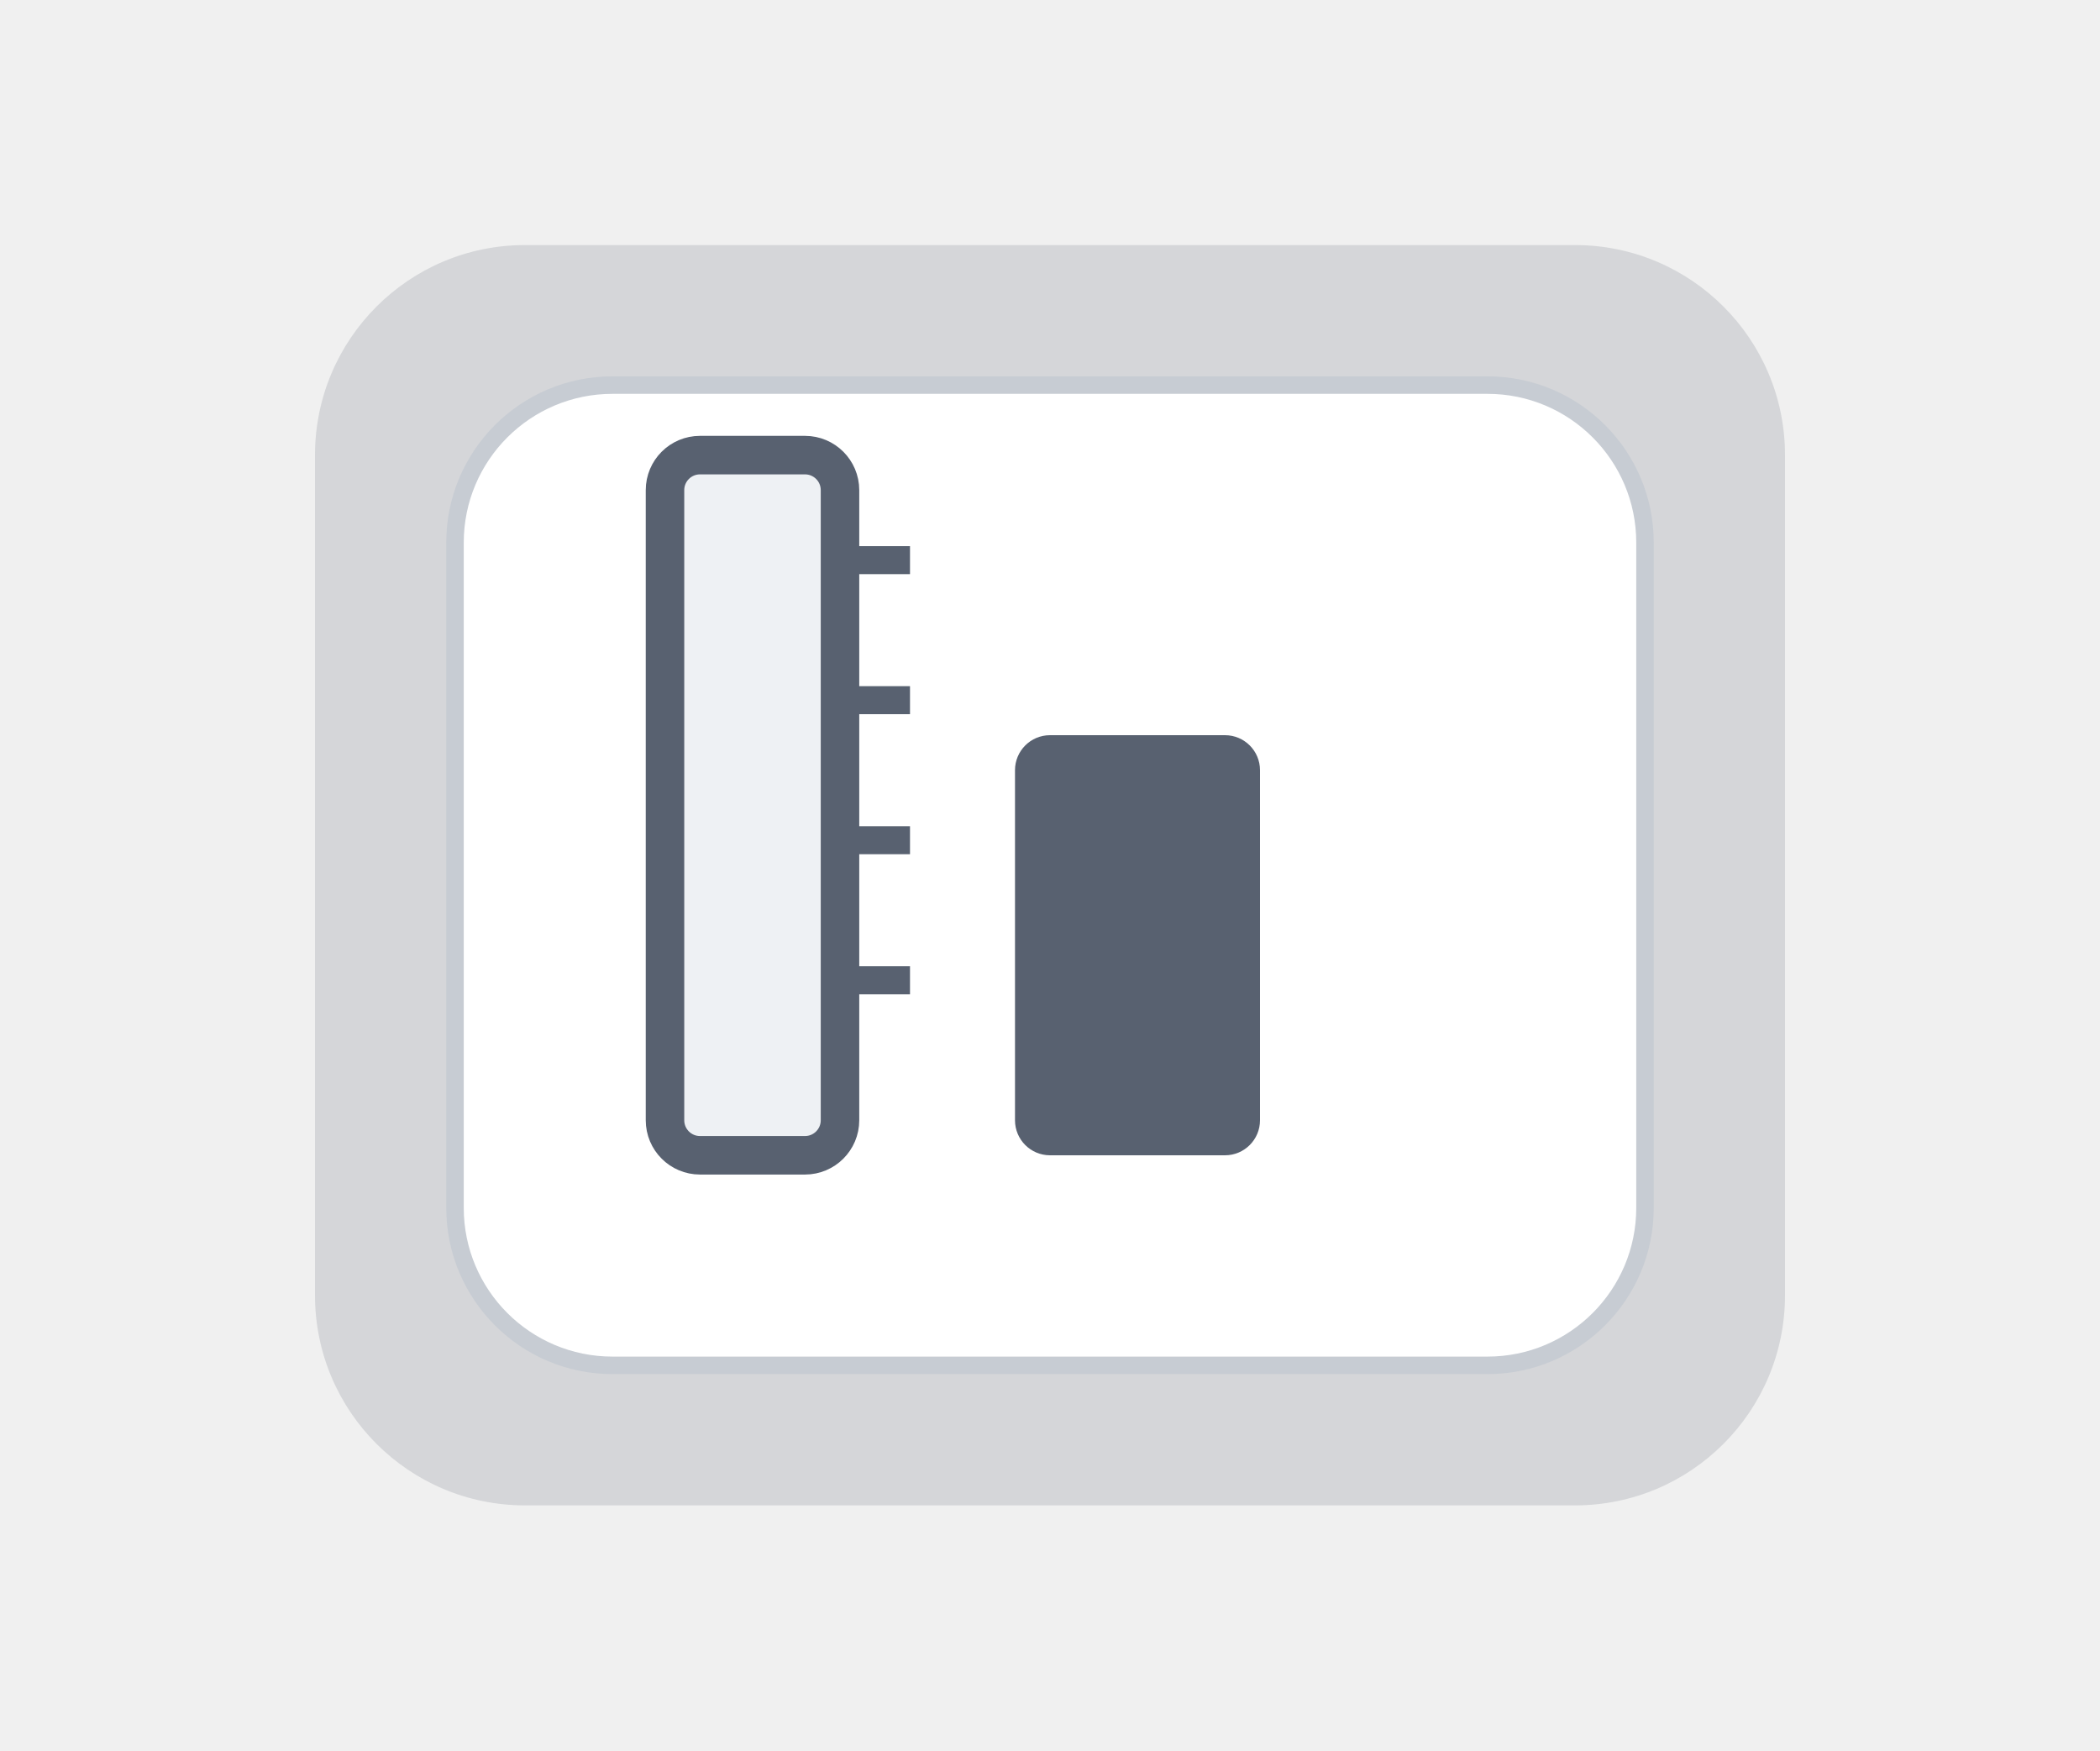
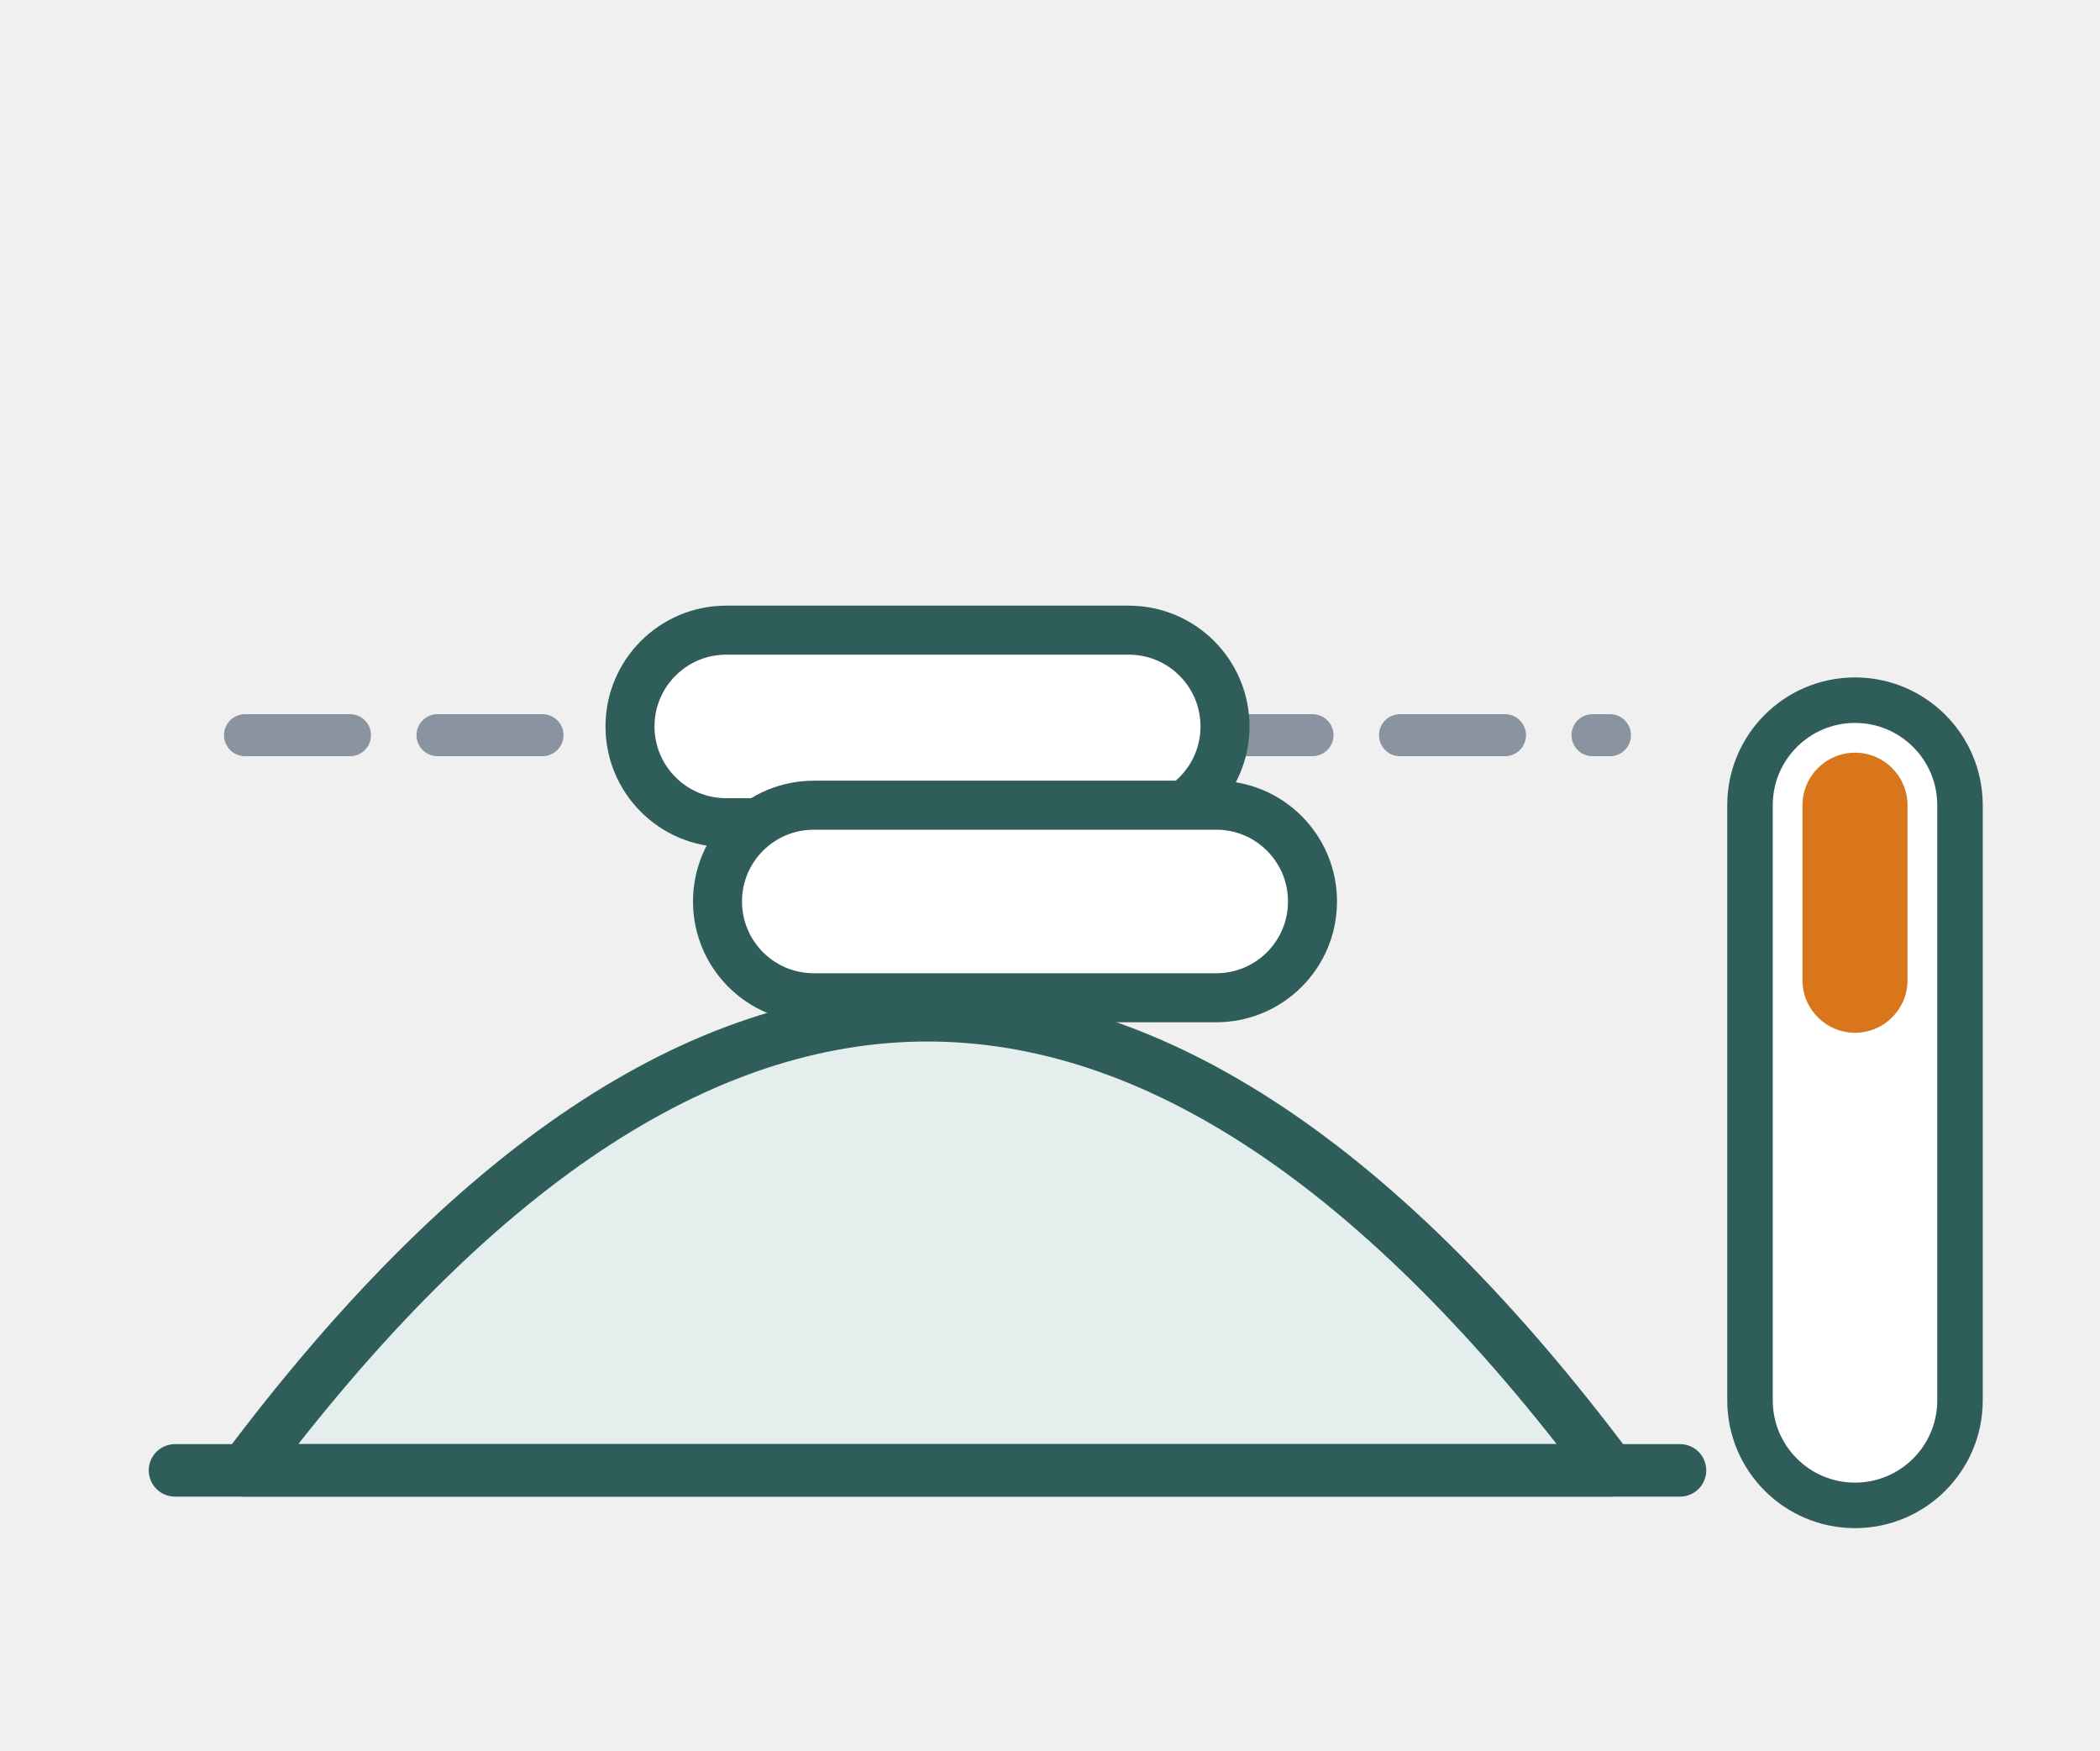
<svg xmlns="http://www.w3.org/2000/svg" viewBox="0 0 120 100">
-   <rect x="18" y="14" width="84" height="72" rx="12" fill="#586170" opacity=".18" />
-   <rect x="26" y="22" width="68" height="56" rx="9" fill="#ffffff" stroke="#c7ccd3" />
-   <rect x="38" y="26" width="10" height="40" rx="2" fill="#eef1f4" stroke="#586170" stroke-width="2.2" />
-   <path d="M48 32 h4 M48 40 h4 M48 48 h4 M48 56 h4" stroke="#586170" stroke-width="1.6" />
-   <rect x="58" y="42" width="14" height="24" rx="2" fill="#586170" />
+   <path d="M14 42 H92" stroke="#8a94a1" stroke-width="2.4" stroke-dasharray="6 5" stroke-linecap="round" />
+   <path d="M14 84 Q53 32 92 84 Z" fill="#e4eeec" stroke="#2f5d5a" stroke-width="3" stroke-linejoin="round" />
+   <path d="M10 84 H96" stroke="#2f5d5a" stroke-width="3" stroke-linecap="round" />
+   <rect x="36" y="36" width="34" height="11" rx="5.5" fill="#ffffff" stroke="#2f5d5a" stroke-width="2.8" />
+   <rect x="41" y="46" width="34" height="11" rx="5.5" fill="#ffffff" stroke="#2f5d5a" stroke-width="2.8" />
+   <rect x="100" y="40" width="12" height="46" rx="6" fill="#ffffff" stroke="#2f5d5a" stroke-width="2.6" />
+   <rect x="103" y="43" width="6" height="16" rx="3" fill="#d9761c" />
</svg>
